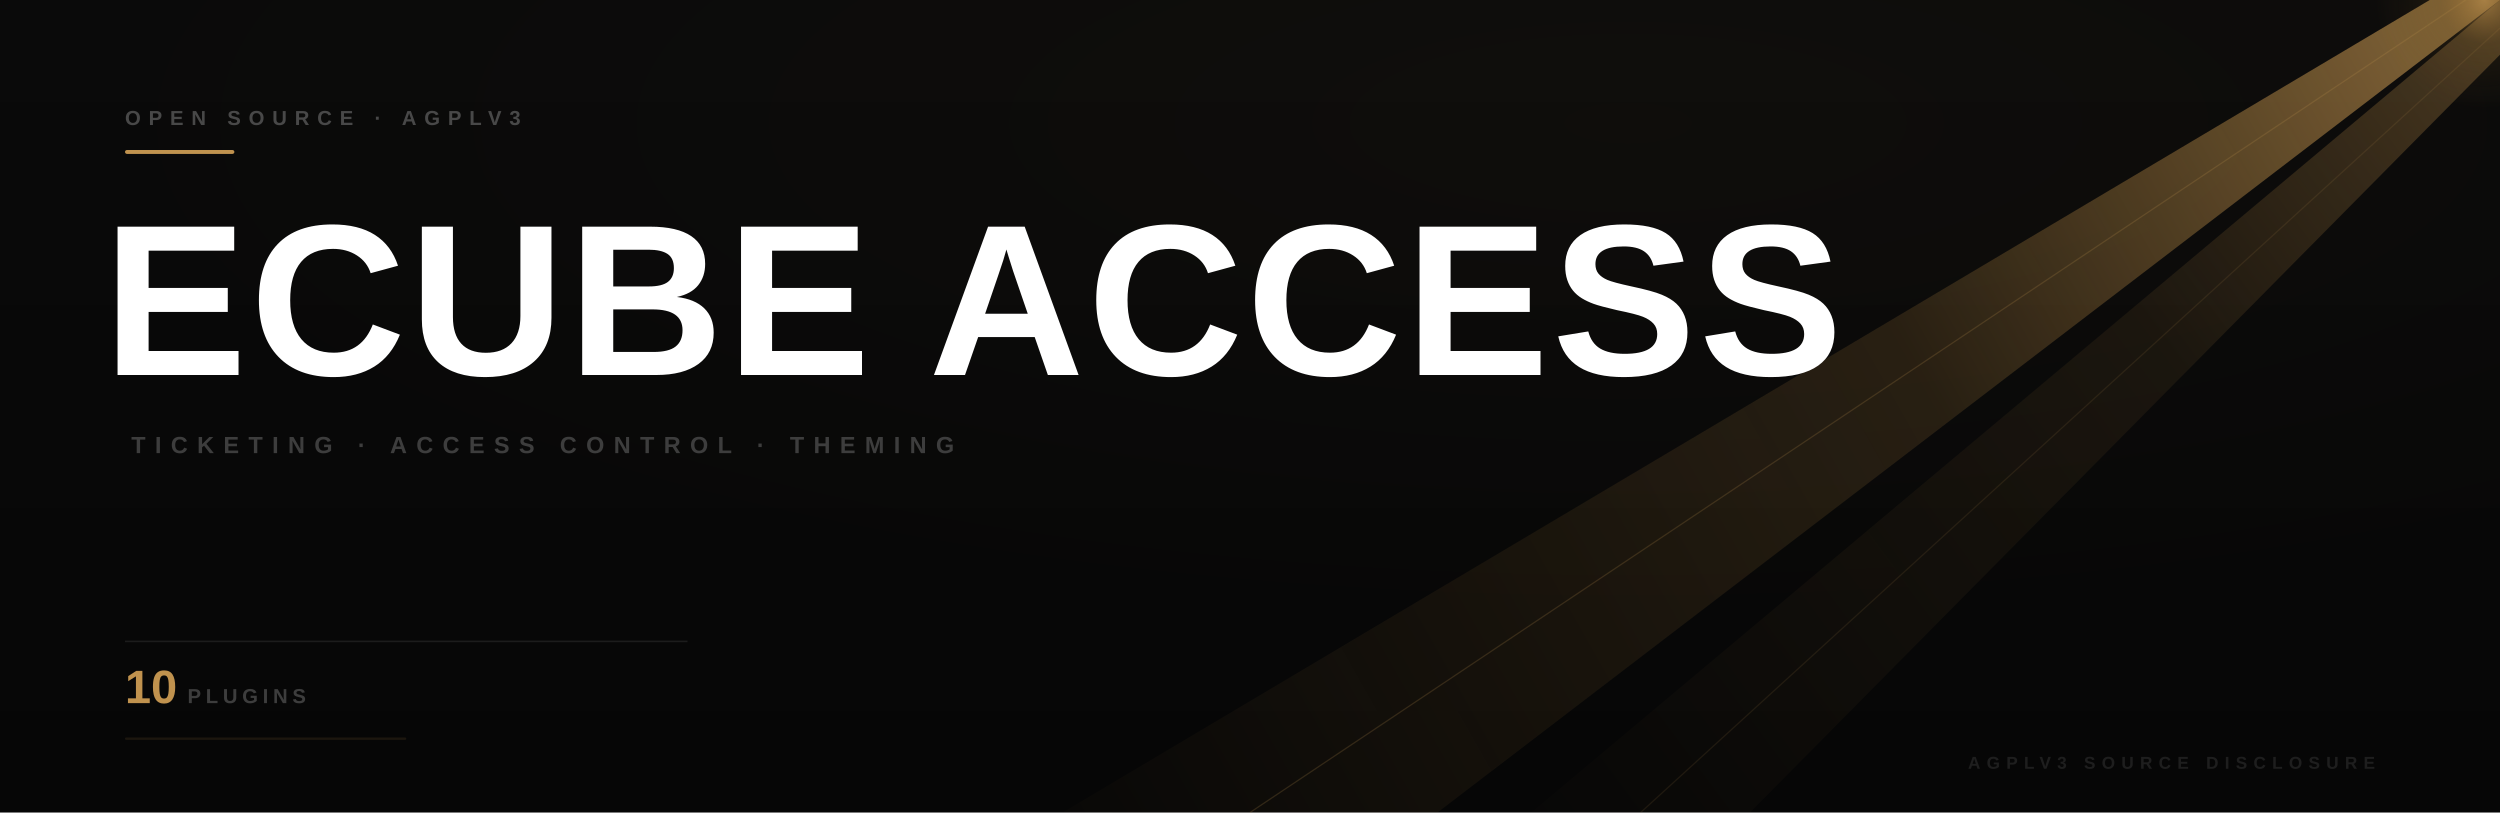
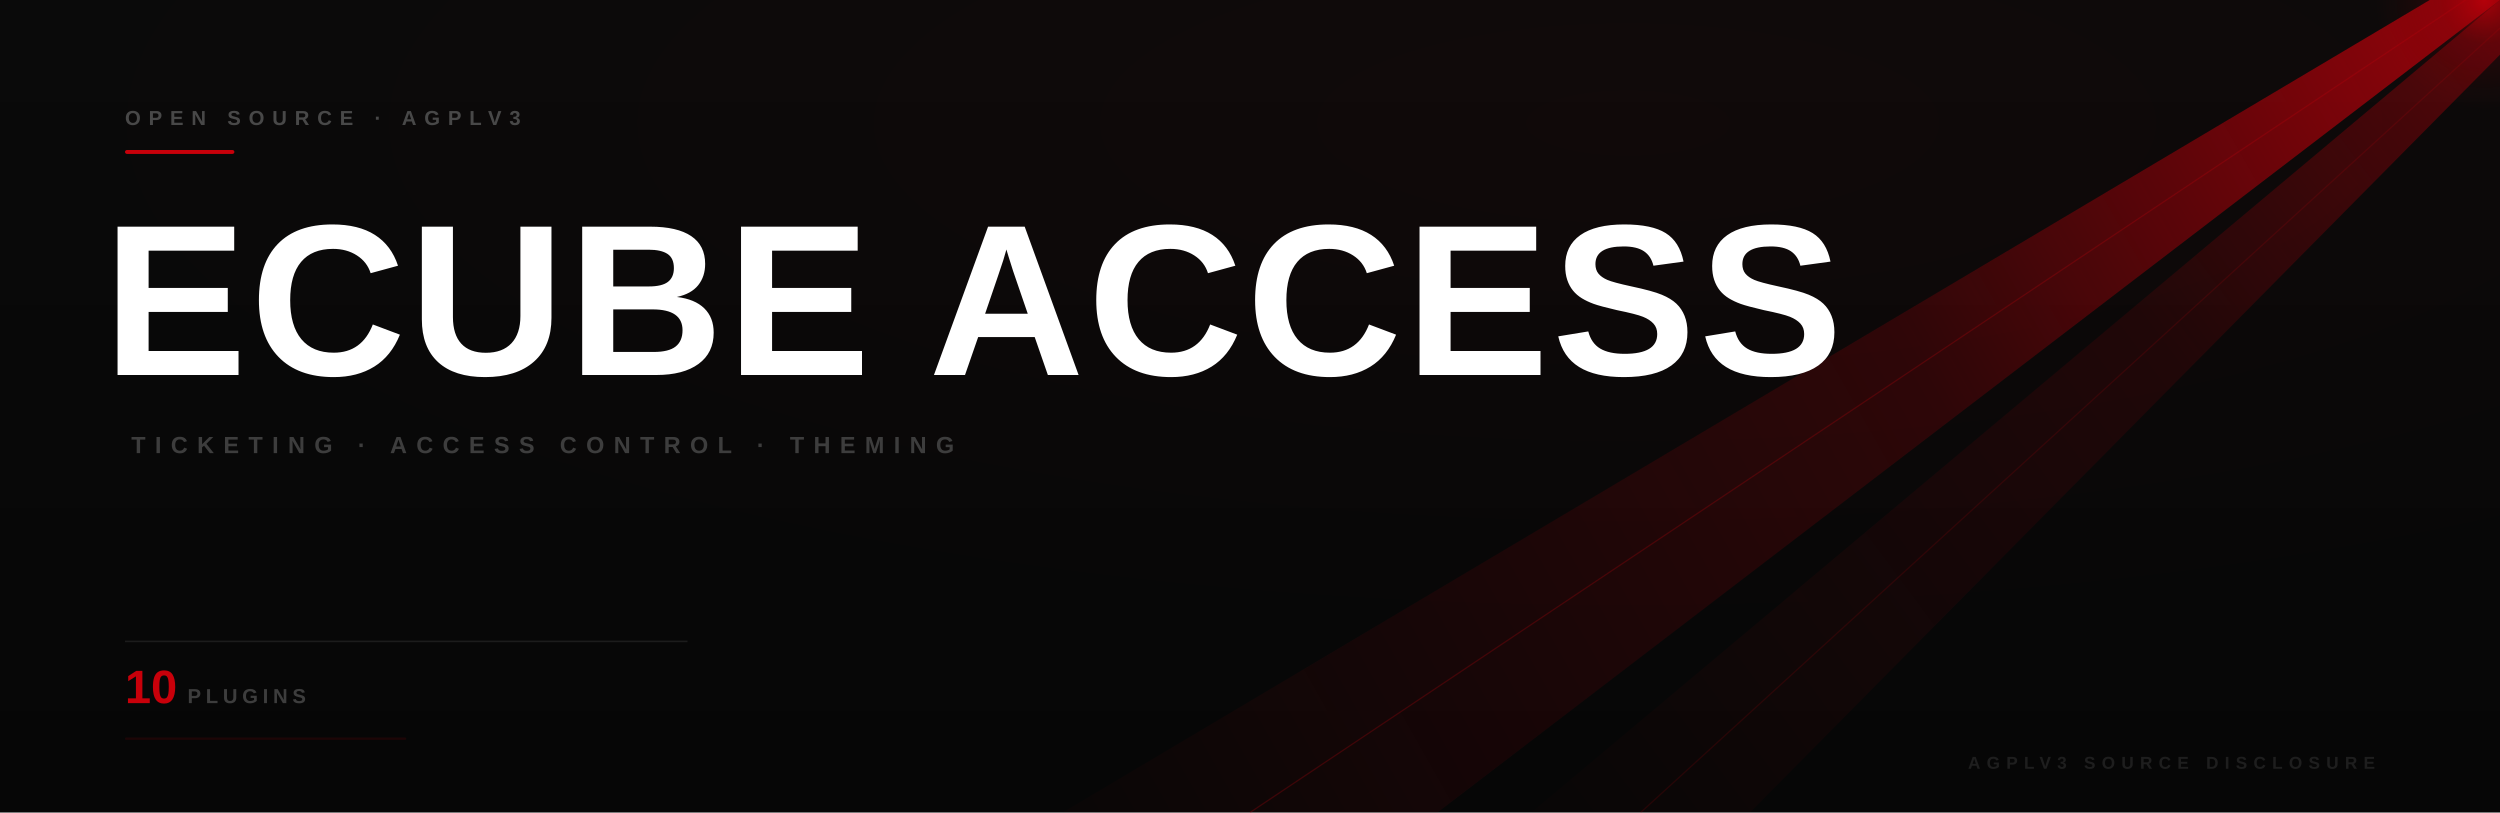
<svg xmlns="http://www.w3.org/2000/svg" width="1600" height="520" viewBox="0 0 1600 520" fill="none" role="img" aria-labelledby="title desc">
  <defs>
    <linearGradient id="bg" x1="0" y1="0" x2="0" y2="520" gradientUnits="userSpaceOnUse">
      <stop offset="0" stop-color="#0A0A0A" />
      <stop offset="1" stop-color="#060606" />
    </linearGradient>
    <linearGradient id="beamFill1" x1="1520" y1="0" x2="600" y2="520" gradientUnits="userSpaceOnUse">
-       <stop offset="0" stop-color="#C0924E" stop-opacity="0.6" />
-       <stop offset="0.35" stop-color="#B0823E" stop-opacity="0.18" />
-       <stop offset="1" stop-color="#A0722E" stop-opacity="0" />
+       <stop offset="0" stop-color="#C8000A" stop-opacity="0.65" />
+       <stop offset="0.35" stop-color="#B80008" stop-opacity="0.2" />
+       <stop offset="1" stop-color="#A80006" stop-opacity="0" />
    </linearGradient>
    <linearGradient id="beamFill2" x1="1600" y1="0" x2="900" y2="520" gradientUnits="userSpaceOnUse">
-       <stop offset="0" stop-color="#C0924E" stop-opacity="0.35" />
-       <stop offset="0.35" stop-color="#B0823E" stop-opacity="0.1" />
-       <stop offset="1" stop-color="#A0722E" stop-opacity="0" />
+       <stop offset="0" stop-color="#C8000A" stop-opacity="0.4" />
+       <stop offset="0.35" stop-color="#B80008" stop-opacity="0.12" />
+       <stop offset="1" stop-color="#A80006" stop-opacity="0" />
    </linearGradient>
    <radialGradient id="srcGlow" cx="0.5" cy="0.5" r="0.5">
-       <stop offset="0" stop-color="#C0924E" stop-opacity="0.65" />
-       <stop offset="0.4" stop-color="#A0722E" stop-opacity="0.12" />
-       <stop offset="1" stop-color="#906218" stop-opacity="0" />
+       <stop offset="0" stop-color="#C8000A" stop-opacity="0.7" />
+       <stop offset="0.4" stop-color="#A80006" stop-opacity="0.15" />
+       <stop offset="1" stop-color="#880004" stop-opacity="0" />
    </radialGradient>
    <radialGradient id="ambient" cx="0.65" cy="0.15" r="0.65" gradientUnits="objectBoundingBox">
-       <stop offset="0" stop-color="#C0924E" stop-opacity="0.03" />
-       <stop offset="1" stop-color="#A0722E" stop-opacity="0" />
+       <stop offset="0" stop-color="#C8000A" stop-opacity="0.035" />
+       <stop offset="1" stop-color="#A80006" stop-opacity="0" />
    </radialGradient>
  </defs>
  <rect width="1600" height="520" fill="url(#bg)" />
  <rect width="1600" height="520" fill="url(#ambient)" />
  <polygon points="1555,0 1600,0 920,520 680,520" fill="url(#beamFill1)" />
  <polygon points="1600,0 1600,35 1120,520 980,520" fill="url(#beamFill2)" />
-   <line x1="1578" y1="0" x2="800" y2="520" stroke="#C0924E" stroke-width="0.8" opacity="0.2" />
-   <line x1="1600" y1="18" x2="1050" y2="520" stroke="#C0924E" stroke-width="0.8" opacity="0.12" />
+   <line x1="1578" y1="0" x2="800" y2="520" stroke="#C8000A" stroke-width="0.8" opacity="0.25" />
+   <line x1="1600" y1="18" x2="1050" y2="520" stroke="#C8000A" stroke-width="0.8" opacity="0.15" />
  <circle cx="1590" cy="0" r="70" fill="url(#srcGlow)" />
  <text x="80" y="80" fill="#484848" font-family="Arial, Helvetica, sans-serif" font-size="13" font-weight="600" letter-spacing="5">OPEN SOURCE · AGPLV3</text>
-   <rect x="80" y="96" width="70" height="2.5" rx="1.25" fill="#C0924E" />
+   <rect x="80" y="96" width="70" height="2.5" rx="1.25" fill="#C8000A" />
  <text x="66" y="240" fill="#FFFFFF" font-family="Arial Black, Arial, Helvetica, sans-serif" font-size="138" font-weight="900" letter-spacing="2">ECUBE ACCESS</text>
  <text x="84" y="290" fill="#3D3D3D" font-family="Arial, Helvetica, sans-serif" font-size="15" font-weight="600" letter-spacing="6">TICKETING · ACCESS CONTROL · THEMING</text>
  <rect x="80" y="410" width="360" height="1" fill="#1C1C1C" />
  <g transform="translate(80, 450)">
-     <text x="0" y="0" fill="#C0924E" font-family="Arial, Helvetica, sans-serif" font-size="30" font-weight="900">10</text>
+     <text x="0" y="0" fill="#C8000A" font-family="Arial, Helvetica, sans-serif" font-size="30" font-weight="900">10</text>
    <text x="40" y="0" fill="#3D3D3D" font-family="Arial, Helvetica, sans-serif" font-size="13" font-weight="600" letter-spacing="3">PLUGINS</text>
  </g>
-   <rect x="80" y="472" width="180" height="1.5" rx="0.75" fill="#C0924E" opacity="0.12" />
+   <rect x="80" y="472" width="180" height="1.5" rx="0.75" fill="#C8000A" opacity="0.12" />
  <text x="1520" y="492" fill="#1E1E1E" font-family="Arial, Helvetica, sans-serif" font-size="11" font-weight="600" letter-spacing="4" text-anchor="end">AGPLV3 SOURCE DISCLOSURE</text>
</svg>
